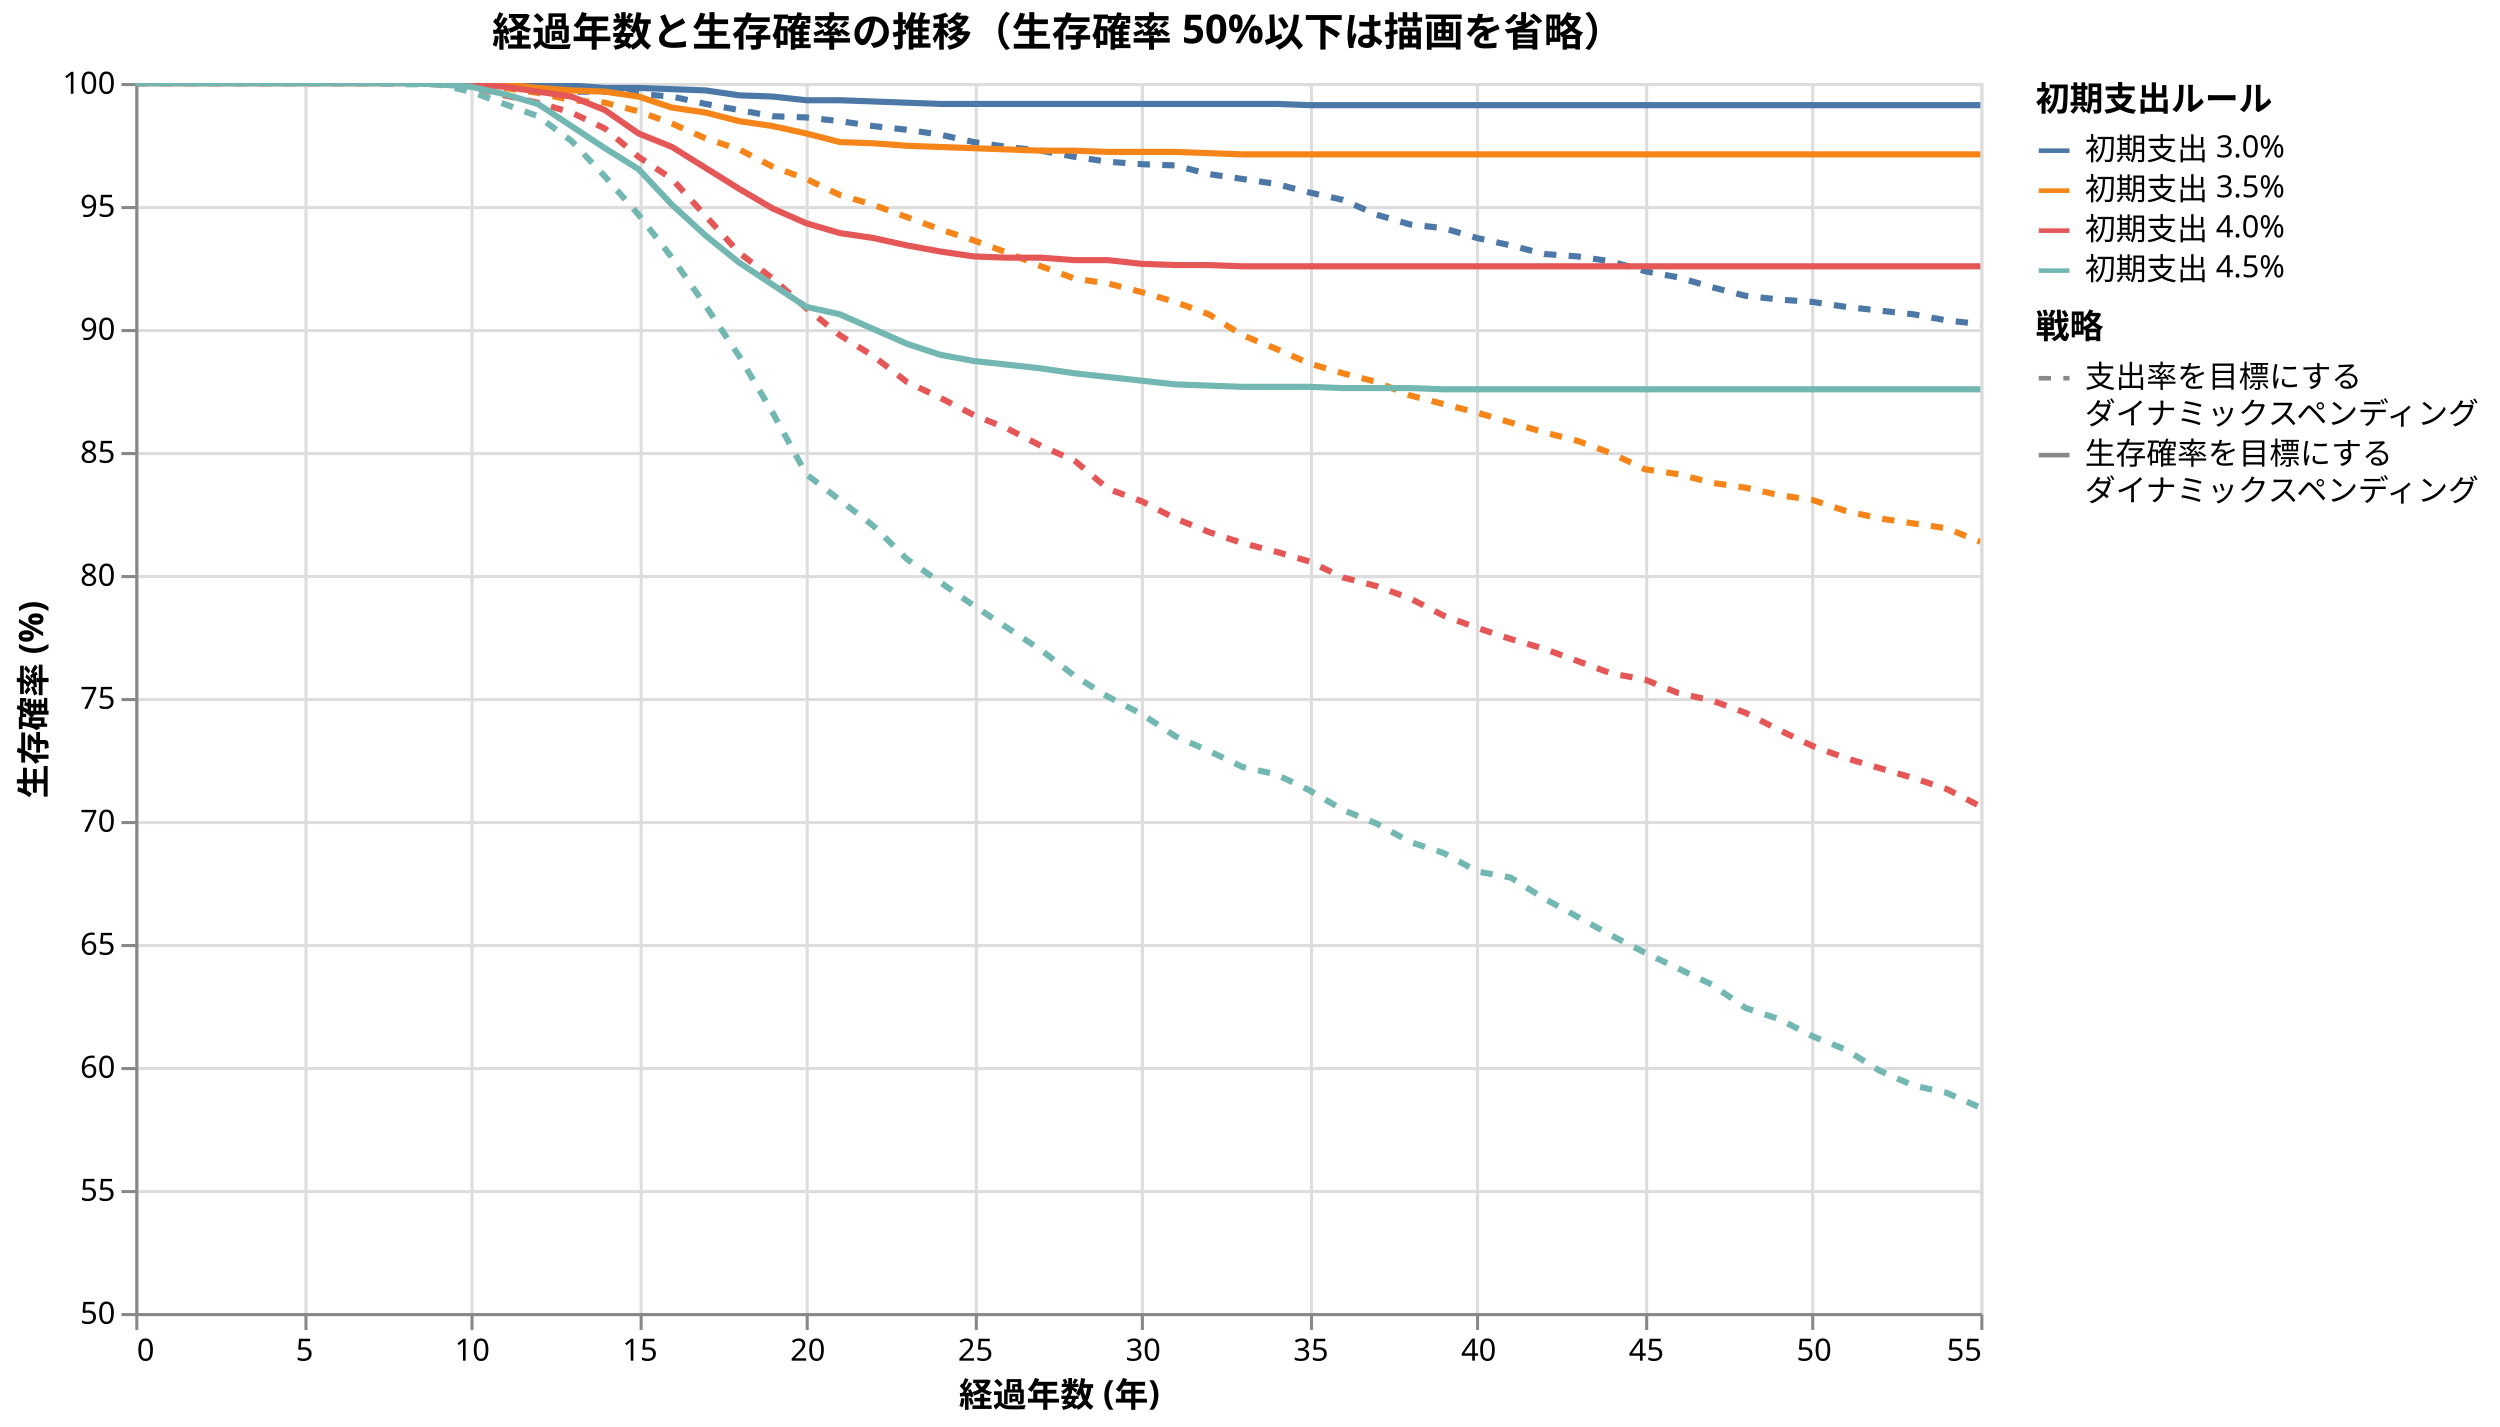
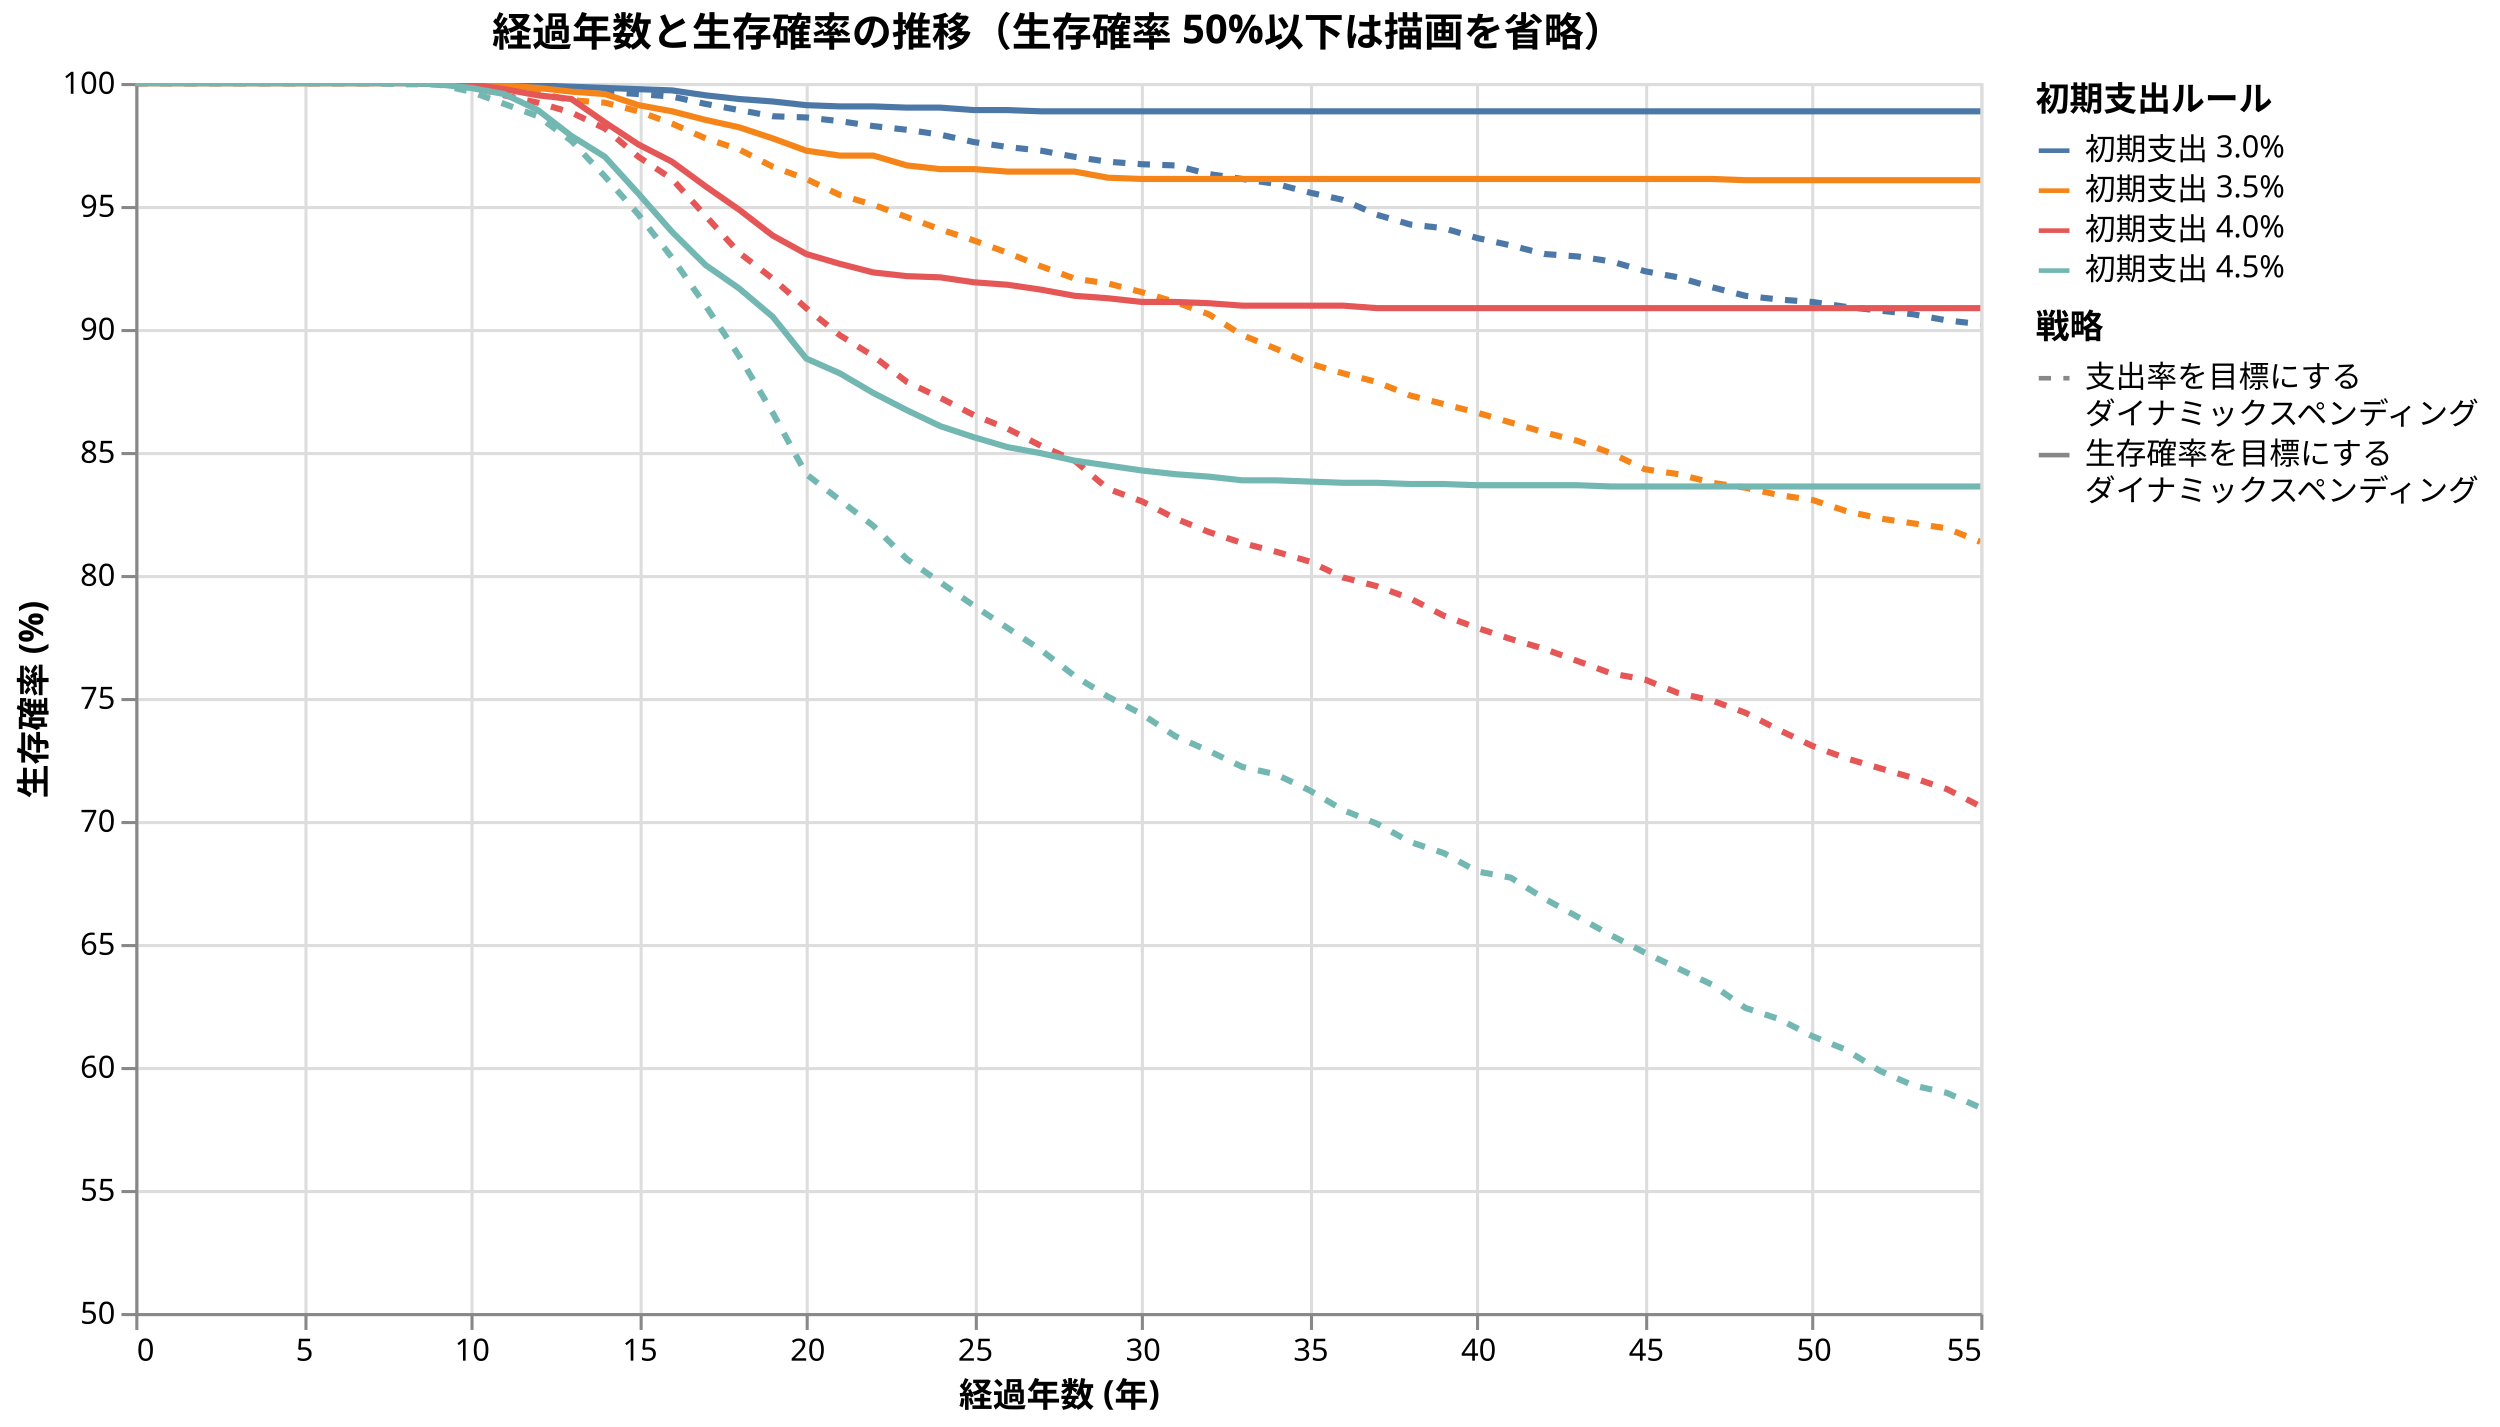
<svg xmlns="http://www.w3.org/2000/svg" version="1.1" class="marks" width="813" height="464" viewBox="0 0 813 464">
  <rect width="813" height="464" fill="white" />
  <g fill="none" stroke-miterlimit="10" transform="translate(44,27)">
    <g class="mark-group role-frame root" role="graphics-object" aria-roledescription="group mark container">
      <g transform="translate(0,0)">
        <path class="background" aria-hidden="true" d="M0.5,0.5h600v400h-600Z" stroke="#ddd" />
        <g>
          <g class="mark-group role-axis" aria-hidden="true">
            <g transform="translate(0.5,400.5)">
              <path class="background" aria-hidden="true" d="M0,0h0v0h0Z" pointer-events="none" />
              <g>
                <g class="mark-rule role-axis-grid" pointer-events="none">
                  <line transform="translate(0,-400)" x2="0" y2="400" stroke="#ddd" stroke-width="1" opacity="1" />
                  <line transform="translate(55,-400)" x2="0" y2="400" stroke="#ddd" stroke-width="1" opacity="1" />
                  <line transform="translate(109,-400)" x2="0" y2="400" stroke="#ddd" stroke-width="1" opacity="1" />
                  <line transform="translate(164,-400)" x2="0" y2="400" stroke="#ddd" stroke-width="1" opacity="1" />
                  <line transform="translate(218,-400)" x2="0" y2="400" stroke="#ddd" stroke-width="1" opacity="1" />
                  <line transform="translate(273,-400)" x2="0" y2="400" stroke="#ddd" stroke-width="1" opacity="1" />
                  <line transform="translate(327,-400)" x2="0" y2="400" stroke="#ddd" stroke-width="1" opacity="1" />
                  <line transform="translate(382,-400)" x2="0" y2="400" stroke="#ddd" stroke-width="1" opacity="1" />
                  <line transform="translate(436,-400)" x2="0" y2="400" stroke="#ddd" stroke-width="1" opacity="1" />
                  <line transform="translate(491,-400)" x2="0" y2="400" stroke="#ddd" stroke-width="1" opacity="1" />
                  <line transform="translate(545,-400)" x2="0" y2="400" stroke="#ddd" stroke-width="1" opacity="1" />
                  <line transform="translate(600,-400)" x2="0" y2="400" stroke="#ddd" stroke-width="1" opacity="1" />
                </g>
              </g>
              <path class="foreground" aria-hidden="true" d="" pointer-events="none" display="none" />
            </g>
          </g>
          <g class="mark-group role-axis" aria-hidden="true">
            <g transform="translate(0.5,0.5)">
              <path class="background" aria-hidden="true" d="M0,0h0v0h0Z" pointer-events="none" />
              <g>
                <g class="mark-rule role-axis-grid" pointer-events="none">
                  <line transform="translate(0,400)" x2="600" y2="0" stroke="#ddd" stroke-width="1" opacity="1" />
                  <line transform="translate(0,360)" x2="600" y2="0" stroke="#ddd" stroke-width="1" opacity="1" />
                  <line transform="translate(0,320)" x2="600" y2="0" stroke="#ddd" stroke-width="1" opacity="1" />
                  <line transform="translate(0,280)" x2="600" y2="0" stroke="#ddd" stroke-width="1" opacity="1" />
                  <line transform="translate(0,240)" x2="600" y2="0" stroke="#ddd" stroke-width="1" opacity="1" />
                  <line transform="translate(0,200)" x2="600" y2="0" stroke="#ddd" stroke-width="1" opacity="1" />
                  <line transform="translate(0,160)" x2="600" y2="0" stroke="#ddd" stroke-width="1" opacity="1" />
                  <line transform="translate(0,120)" x2="600" y2="0" stroke="#ddd" stroke-width="1" opacity="1" />
                  <line transform="translate(0,80)" x2="600" y2="0" stroke="#ddd" stroke-width="1" opacity="1" />
                  <line transform="translate(0,40)" x2="600" y2="0" stroke="#ddd" stroke-width="1" opacity="1" />
                  <line transform="translate(0,0)" x2="600" y2="0" stroke="#ddd" stroke-width="1" opacity="1" />
                </g>
              </g>
              <path class="foreground" aria-hidden="true" d="" pointer-events="none" display="none" />
            </g>
          </g>
          <g class="mark-group role-axis" role="graphics-symbol" aria-roledescription="axis" aria-label="X-axis titled '経過年数 (年)' for a linear scale with values from 0 to 55">
            <g transform="translate(0.5,400.5)">
              <path class="background" aria-hidden="true" d="M0,0h0v0h0Z" pointer-events="none" />
              <g>
                <g class="mark-rule role-axis-tick" pointer-events="none">
                  <line transform="translate(0,0)" x2="0" y2="5" stroke="#888" stroke-width="1" opacity="1" />
                  <line transform="translate(55,0)" x2="0" y2="5" stroke="#888" stroke-width="1" opacity="1" />
                  <line transform="translate(109,0)" x2="0" y2="5" stroke="#888" stroke-width="1" opacity="1" />
                  <line transform="translate(164,0)" x2="0" y2="5" stroke="#888" stroke-width="1" opacity="1" />
                  <line transform="translate(218,0)" x2="0" y2="5" stroke="#888" stroke-width="1" opacity="1" />
                  <line transform="translate(273,0)" x2="0" y2="5" stroke="#888" stroke-width="1" opacity="1" />
                  <line transform="translate(327,0)" x2="0" y2="5" stroke="#888" stroke-width="1" opacity="1" />
                  <line transform="translate(382,0)" x2="0" y2="5" stroke="#888" stroke-width="1" opacity="1" />
                  <line transform="translate(436,0)" x2="0" y2="5" stroke="#888" stroke-width="1" opacity="1" />
                  <line transform="translate(491,0)" x2="0" y2="5" stroke="#888" stroke-width="1" opacity="1" />
                  <line transform="translate(545,0)" x2="0" y2="5" stroke="#888" stroke-width="1" opacity="1" />
                  <line transform="translate(600,0)" x2="0" y2="5" stroke="#888" stroke-width="1" opacity="1" />
                </g>
                <g class="mark-text role-axis-label" pointer-events="none">
                  <text text-anchor="start" transform="translate(0,15)" font-family="sans-serif" font-size="10px" fill="#000" opacity="1">0</text>
                  <text text-anchor="middle" transform="translate(54.54545,15)" font-family="sans-serif" font-size="10px" fill="#000" opacity="1">5</text>
                  <text text-anchor="middle" transform="translate(109.0909,15)" font-family="sans-serif" font-size="10px" fill="#000" opacity="1">10</text>
                  <text text-anchor="middle" transform="translate(163.6364,15)" font-family="sans-serif" font-size="10px" fill="#000" opacity="1">15</text>
                  <text text-anchor="middle" transform="translate(218.1818,15)" font-family="sans-serif" font-size="10px" fill="#000" opacity="1">20</text>
                  <text text-anchor="middle" transform="translate(272.7273,15)" font-family="sans-serif" font-size="10px" fill="#000" opacity="1">25</text>
                  <text text-anchor="middle" transform="translate(327.2727,15)" font-family="sans-serif" font-size="10px" fill="#000" opacity="1">30</text>
                  <text text-anchor="middle" transform="translate(381.8182,15)" font-family="sans-serif" font-size="10px" fill="#000" opacity="1">35</text>
                  <text text-anchor="middle" transform="translate(436.3636,15)" font-family="sans-serif" font-size="10px" fill="#000" opacity="1">40</text>
                  <text text-anchor="middle" transform="translate(490.9091,15)" font-family="sans-serif" font-size="10px" fill="#000" opacity="1">45</text>
                  <text text-anchor="middle" transform="translate(545.4545,15)" font-family="sans-serif" font-size="10px" fill="#000" opacity="1">50</text>
                  <text text-anchor="end" transform="translate(600,15)" font-family="sans-serif" font-size="10px" fill="#000" opacity="1">55</text>
                </g>
                <g class="mark-rule role-axis-domain" pointer-events="none">
                  <line transform="translate(0,0)" x2="600" y2="0" stroke="#888" stroke-width="1" opacity="1" />
                </g>
                <g class="mark-text role-axis-title" pointer-events="none">
                  <text text-anchor="middle" transform="translate(300,30)" font-family="sans-serif" font-size="11px" font-weight="bold" fill="#000" opacity="1">経過年数 (年)</text>
                </g>
              </g>
              <path class="foreground" aria-hidden="true" d="" pointer-events="none" display="none" />
            </g>
          </g>
          <g class="mark-group role-axis" role="graphics-symbol" aria-roledescription="axis" aria-label="Y-axis titled '生存確率 (%)' for a linear scale with values from 50 to 100">
            <g transform="translate(0.5,0.5)">
              <path class="background" aria-hidden="true" d="M0,0h0v0h0Z" pointer-events="none" />
              <g>
                <g class="mark-rule role-axis-tick" pointer-events="none">
                  <line transform="translate(0,400)" x2="-5" y2="0" stroke="#888" stroke-width="1" opacity="1" />
                  <line transform="translate(0,360)" x2="-5" y2="0" stroke="#888" stroke-width="1" opacity="1" />
                  <line transform="translate(0,320)" x2="-5" y2="0" stroke="#888" stroke-width="1" opacity="1" />
                  <line transform="translate(0,280)" x2="-5" y2="0" stroke="#888" stroke-width="1" opacity="1" />
                  <line transform="translate(0,240)" x2="-5" y2="0" stroke="#888" stroke-width="1" opacity="1" />
                  <line transform="translate(0,200)" x2="-5" y2="0" stroke="#888" stroke-width="1" opacity="1" />
                  <line transform="translate(0,160)" x2="-5" y2="0" stroke="#888" stroke-width="1" opacity="1" />
                  <line transform="translate(0,120)" x2="-5" y2="0" stroke="#888" stroke-width="1" opacity="1" />
                  <line transform="translate(0,80)" x2="-5" y2="0" stroke="#888" stroke-width="1" opacity="1" />
                  <line transform="translate(0,40)" x2="-5" y2="0" stroke="#888" stroke-width="1" opacity="1" />
                  <line transform="translate(0,0)" x2="-5" y2="0" stroke="#888" stroke-width="1" opacity="1" />
                </g>
                <g class="mark-text role-axis-label" pointer-events="none">
                  <text text-anchor="end" transform="translate(-7,403)" font-family="sans-serif" font-size="10px" fill="#000" opacity="1">50</text>
                  <text text-anchor="end" transform="translate(-7,363)" font-family="sans-serif" font-size="10px" fill="#000" opacity="1">55</text>
                  <text text-anchor="end" transform="translate(-7,323)" font-family="sans-serif" font-size="10px" fill="#000" opacity="1">60</text>
                  <text text-anchor="end" transform="translate(-7,283)" font-family="sans-serif" font-size="10px" fill="#000" opacity="1">65</text>
                  <text text-anchor="end" transform="translate(-7,243)" font-family="sans-serif" font-size="10px" fill="#000" opacity="1">70</text>
                  <text text-anchor="end" transform="translate(-7,203)" font-family="sans-serif" font-size="10px" fill="#000" opacity="1">75</text>
                  <text text-anchor="end" transform="translate(-7,163)" font-family="sans-serif" font-size="10px" fill="#000" opacity="1">80</text>
                  <text text-anchor="end" transform="translate(-7,123)" font-family="sans-serif" font-size="10px" fill="#000" opacity="1">85</text>
                  <text text-anchor="end" transform="translate(-7,83)" font-family="sans-serif" font-size="10px" fill="#000" opacity="1">90</text>
                  <text text-anchor="end" transform="translate(-7,43)" font-family="sans-serif" font-size="10px" fill="#000" opacity="1">95</text>
                  <text text-anchor="end" transform="translate(-7,3)" font-family="sans-serif" font-size="10px" fill="#000" opacity="1">100</text>
                </g>
                <g class="mark-rule role-axis-domain" pointer-events="none">
                  <line transform="translate(0,400)" x2="0" y2="-400" stroke="#888" stroke-width="1" opacity="1" />
                </g>
                <g class="mark-text role-axis-title" pointer-events="none">
                  <text text-anchor="middle" transform="translate(-27.68457,200) rotate(-90) translate(0,-2)" font-family="sans-serif" font-size="11px" font-weight="bold" fill="#000" opacity="1">生存確率 (%)</text>
                </g>
              </g>
              <path class="foreground" aria-hidden="true" d="" pointer-events="none" display="none" />
            </g>
          </g>
          <g class="mark-group role-scope pathgroup" role="graphics-object" aria-roledescription="group mark container">
            <g transform="translate(0,0)">
              <path class="background" aria-hidden="true" d="M0,0h600v400h-600Z" />
              <g>
                <g class="mark-line role-mark marks" clip-path="url(#clip1)" role="graphics-object" aria-roledescription="line mark container">
                  <path aria-label="経過年数 (年): 0; 生存確率 (%): 100; 初期支出ルール: 初期支出 3.0%; 戦略: 支出率を目標にする@ダイナミックスペンディング; year: 0; rule: 3; strategy_jp: 支出率を目標にする@ダイナミックスペンディング; Survival Probability (%): 100.0" role="graphics-symbol" aria-roledescription="line mark" d="M0,0L10.909,0L21.818,0L32.727,0L43.636,0L54.545,0L65.455,0L76.364,0L87.273,0L98.182,0L109.091,0L120,0.8L130.909,0.8L141.818,2.8L152.727,2.8L163.636,3.6L174.545,4.4L185.455,6.8L196.364,8.8L207.273,10.8L218.182,11.2L229.091,12.4L240,14L250.909,15.2L261.818,16.8L272.727,19.2L283.636,20.8L294.545,22L305.455,24L316.364,25.6L327.273,26.4L338.182,26.8L349.091,29.6L360,31.2L370.909,32.8L381.818,35.6L392.727,38L403.636,42.8L414.545,46L425.455,47.2L436.364,50.4L447.273,52.8L458.182,55.6L469.091,56.4L480,58L490.909,61.2L501.818,63.2L512.727,66.4L523.636,69.2L534.545,70.4L545.455,71.2L556.364,72.8L567.273,74L578.182,75.2L589.091,77.2L600,78.4" stroke="#4c78a8" stroke-width="2" stroke-dasharray="4,4" />
                </g>
              </g>
              <path class="foreground" aria-hidden="true" d="" display="none" />
            </g>
            <g transform="translate(0,0)">
              <path class="background" aria-hidden="true" d="M0,0h600v400h-600Z" />
              <g>
                <g class="mark-line role-mark marks" clip-path="url(#clip2)" role="graphics-object" aria-roledescription="line mark container">
-                   <path aria-label="経過年数 (年): 0; 生存確率 (%): 100; 初期支出ルール: 初期支出 3.0%; 戦略: 生存確率を目標にする@ダイナミックスペンディング; year: 0; rule: 3; strategy_jp: 生存確率を目標にする@ダイナミックスペンディング; Survival Probability (%): 100.0" role="graphics-symbol" aria-roledescription="line mark" d="M0,0L10.909,0L21.818,0L32.727,0L43.636,0L54.545,0L65.455,0L76.364,0L87.273,0L98.182,0L109.091,0L120,0L130.909,0.4L141.818,0.8L152.727,1.6L163.636,1.6L174.545,2L185.455,2.4L196.364,4L207.273,4.4L218.182,5.6L229.091,5.6L240,6L250.909,6.4L261.818,6.8L272.727,6.8L283.636,6.8L294.545,6.8L305.455,6.8L316.364,6.8L327.273,6.8L338.182,6.8L349.091,6.8L360,6.8L370.909,6.8L381.818,7.2L392.727,7.2L403.636,7.2L414.545,7.2L425.455,7.2L436.364,7.2L447.273,7.2L458.182,7.2L469.091,7.2L480,7.2L490.909,7.2L501.818,7.2L512.727,7.2L523.636,7.2L534.545,7.2L545.455,7.2L556.364,7.2L567.273,7.2L578.182,7.2L589.091,7.2L600,7.2" stroke="#4c78a8" stroke-width="2" stroke-dasharray="0,0" />
+                   <path aria-label="経過年数 (年): 0; 生存確率 (%): 100; 初期支出ルール: 初期支出 3.0%; 戦略: 生存確率を目標にする@ダイナミックスペンディング; year: 0; rule: 3; strategy_jp: 生存確率を目標にする@ダイナミックスペンディング; Survival Probability (%): 100.0" role="graphics-symbol" aria-roledescription="line mark" d="M0,0L10.909,0L21.818,0L32.727,0L43.636,0L54.545,0L65.455,0L76.364,0L87.273,0L98.182,0L109.091,0L120,0L130.909,0.8L141.818,1.2L152.727,1.6L163.636,2L174.545,2.4L185.455,4L196.364,5.2L207.273,6L218.182,7.2L229.091,7.6L240,7.6L250.909,8L261.818,8L272.727,8.8L283.636,8.8L294.545,9.2L305.455,9.2L316.364,9.2L327.273,9.2L338.182,9.2L349.091,9.2L360,9.2L370.909,9.2L381.818,9.2L392.727,9.2L403.636,9.2L414.545,9.2L425.455,9.2L436.364,9.2L447.273,9.2L458.182,9.2L469.091,9.2L480,9.2L490.909,9.2L501.818,9.2L512.727,9.2L523.636,9.2L534.545,9.2L545.455,9.2L556.364,9.2L567.273,9.2L578.182,9.2L589.091,9.2L600,9.2" stroke="#4c78a8" stroke-width="2" stroke-dasharray="0,0" />
                </g>
              </g>
              <path class="foreground" aria-hidden="true" d="" display="none" />
            </g>
            <g transform="translate(0,0)">
              <path class="background" aria-hidden="true" d="M0,0h600v400h-600Z" />
              <g>
                <g class="mark-line role-mark marks" clip-path="url(#clip3)" role="graphics-object" aria-roledescription="line mark container">
                  <path aria-label="経過年数 (年): 0; 生存確率 (%): 100; 初期支出ルール: 初期支出 3.5%; 戦略: 支出率を目標にする@ダイナミックスペンディング; year: 0; rule: 3.5; strategy_jp: 支出率を目標にする@ダイナミックスペンディング; Survival Probability (%): 100.0" role="graphics-symbol" aria-roledescription="line mark" d="M0,0L10.909,0L21.818,0L32.727,0L43.636,0L54.545,0L65.455,0L76.364,0L87.273,0L98.182,0L109.091,0.4L120,1.6L130.909,3.2L141.818,5.6L152.727,6.4L163.636,9.2L174.545,13.2L185.455,18L196.364,21.6L207.273,27.2L218.182,31.2L229.091,36.4L240,39.6L250.909,43.6L261.818,47.6L272.727,51.2L283.636,55.2L294.545,59.6L305.455,63.6L316.364,65.2L327.273,68L338.182,71.2L349.091,75.2L360,82L370.909,86.4L381.818,91.2L392.727,94.4L403.636,97.2L414.545,101.6L425.455,104.4L436.364,107.2L447.273,110.4L458.182,113.6L469.091,116.4L480,120.4L490.909,125.6L501.818,127.2L512.727,130L523.636,131.6L534.545,134L545.455,135.6L556.364,139.2L567.273,141.6L578.182,143.2L589.091,144.8L600,149.2" stroke="#f58518" stroke-width="2" stroke-dasharray="4,4" />
                </g>
              </g>
              <path class="foreground" aria-hidden="true" d="" display="none" />
            </g>
            <g transform="translate(0,0)">
              <path class="background" aria-hidden="true" d="M0,0h600v400h-600Z" />
              <g>
                <g class="mark-line role-mark marks" clip-path="url(#clip4)" role="graphics-object" aria-roledescription="line mark container">
-                   <path aria-label="経過年数 (年): 0; 生存確率 (%): 100; 初期支出ルール: 初期支出 3.5%; 戦略: 生存確率を目標にする@ダイナミックスペンディング; year: 0; rule: 3.5; strategy_jp: 生存確率を目標にする@ダイナミックスペンディング; Survival Probability (%): 100.0" role="graphics-symbol" aria-roledescription="line mark" d="M0,0L10.909,0L21.818,0L32.727,0L43.636,0L54.545,0L65.455,0L76.364,0L87.273,0L98.182,0L109.091,0L120,0.4L130.909,1.6L141.818,2.4L152.727,2.8L163.636,4.4L174.545,8L185.455,9.6L196.364,12.4L207.273,14L218.182,16.4L229.091,19.2L240,19.6L250.909,20.4L261.818,20.8L272.727,21.2L283.636,21.6L294.545,22L305.455,22L316.364,22.4L327.273,22.4L338.182,22.4L349.091,22.8L360,23.2L370.909,23.2L381.818,23.2L392.727,23.2L403.636,23.2L414.545,23.2L425.455,23.2L436.364,23.2L447.273,23.2L458.182,23.2L469.091,23.2L480,23.2L490.909,23.2L501.818,23.2L512.727,23.2L523.636,23.2L534.545,23.2L545.455,23.2L556.364,23.2L567.273,23.2L578.182,23.2L589.091,23.2L600,23.2" stroke="#f58518" stroke-width="2" stroke-dasharray="0,0" />
+                   <path aria-label="経過年数 (年): 0; 生存確率 (%): 100; 初期支出ルール: 初期支出 3.5%; 戦略: 生存確率を目標にする@ダイナミックスペンディング; year: 0; rule: 3.5; strategy_jp: 生存確率を目標にする@ダイナミックスペンディング; Survival Probability (%): 100.0" role="graphics-symbol" aria-roledescription="line mark" d="M0,0L10.909,0L21.818,0L32.727,0L43.636,0L54.545,0L65.455,0L76.364,0L87.273,0L98.182,0L109.091,0.4L120,0.8L130.909,1.6L141.818,2.8L152.727,3.6L163.636,7.2L174.545,9.2L185.455,12L196.364,14.4L207.273,18L218.182,22L229.091,23.6L240,23.6L250.909,26.8L261.818,28L272.727,28L283.636,28.8L294.545,28.8L305.455,28.8L316.364,30.8L327.273,31.2L338.182,31.2L349.091,31.2L360,31.2L370.909,31.2L381.818,31.2L392.727,31.2L403.636,31.2L414.545,31.2L425.455,31.2L436.364,31.2L447.273,31.2L458.182,31.2L469.091,31.2L480,31.2L490.909,31.2L501.818,31.2L512.727,31.2L523.636,31.6L534.545,31.6L545.455,31.6L556.364,31.6L567.273,31.6L578.182,31.6L589.091,31.6L600,31.6" stroke="#f58518" stroke-width="2" stroke-dasharray="0,0" />
                </g>
              </g>
              <path class="foreground" aria-hidden="true" d="" display="none" />
            </g>
            <g transform="translate(0,0)">
              <path class="background" aria-hidden="true" d="M0,0h600v400h-600Z" />
              <g>
                <g class="mark-line role-mark marks" clip-path="url(#clip5)" role="graphics-object" aria-roledescription="line mark container">
                  <path aria-label="経過年数 (年): 0; 生存確率 (%): 100; 初期支出ルール: 初期支出 4.0%; 戦略: 支出率を目標にする@ダイナミックスペンディング; year: 0; rule: 4; strategy_jp: 支出率を目標にする@ダイナミックスペンディング; Survival Probability (%): 100.0" role="graphics-symbol" aria-roledescription="line mark" d="M0,0L10.909,0L21.818,0L32.727,0L43.636,0L54.545,0L65.455,0L76.364,0L87.273,0L98.182,0.4L109.091,1.2L120,4L130.909,6.4L141.818,9.6L152.727,14.8L163.636,24L174.545,31.2L185.455,43.2L196.364,55.2L207.273,63.6L218.182,73.2L229.091,82L240,88.8L250.909,97.2L261.818,102.4L272.727,108L283.636,112.4L294.545,118L305.455,122.8L316.364,132L327.273,136L338.182,141.6L349.091,146L360,149.6L370.909,152.4L381.818,155.6L392.727,160.8L403.636,163.6L414.545,167.6L425.455,173.2L436.364,177.2L447.273,180.8L458.182,184L469.091,188L480,192L490.909,194L501.818,198.4L512.727,200.8L523.636,204.8L534.545,210.4L545.455,215.6L556.364,219.6L567.273,222.8L578.182,226L589.091,229.6L600,235.2" stroke="#e45756" stroke-width="2" stroke-dasharray="4,4" />
                </g>
              </g>
              <path class="foreground" aria-hidden="true" d="" display="none" />
            </g>
            <g transform="translate(0,0)">
              <path class="background" aria-hidden="true" d="M0,0h600v400h-600Z" />
              <g>
                <g class="mark-line role-mark marks" clip-path="url(#clip6)" role="graphics-object" aria-roledescription="line mark container">
-                   <path aria-label="経過年数 (年): 0; 生存確率 (%): 100; 初期支出ルール: 初期支出 4.0%; 戦略: 生存確率を目標にする@ダイナミックスペンディング; year: 0; rule: 4; strategy_jp: 生存確率を目標にする@ダイナミックスペンディング; Survival Probability (%): 100.0" role="graphics-symbol" aria-roledescription="line mark" d="M0,0L10.909,0L21.818,0L32.727,0L43.636,0L54.545,0L65.455,0L76.364,0L87.273,0L98.182,0L109.091,0.4L120,1.2L130.909,2.8L141.818,4.4L152.727,8.8L163.636,16.4L174.545,20.8L185.455,27.6L196.364,34.4L207.273,40.8L218.182,45.6L229.091,48.8L240,50.4L250.909,52.8L261.818,54.8L272.727,56.4L283.636,56.8L294.545,56.8L305.455,57.6L316.364,57.6L327.273,58.8L338.182,59.2L349.091,59.2L360,59.6L370.909,59.6L381.818,59.6L392.727,59.6L403.636,59.6L414.545,59.6L425.455,59.6L436.364,59.6L447.273,59.6L458.182,59.6L469.091,59.6L480,59.6L490.909,59.6L501.818,59.6L512.727,59.6L523.636,59.6L534.545,59.6L545.455,59.6L556.364,59.6L567.273,59.6L578.182,59.6L589.091,59.6L600,59.6" stroke="#e45756" stroke-width="2" stroke-dasharray="0,0" />
+                   <path aria-label="経過年数 (年): 0; 生存確率 (%): 100; 初期支出ルール: 初期支出 4.0%; 戦略: 生存確率を目標にする@ダイナミックスペンディング; year: 0; rule: 4; strategy_jp: 生存確率を目標にする@ダイナミックスペンディング; Survival Probability (%): 100.0" role="graphics-symbol" aria-roledescription="line mark" d="M0,0L10.909,0L21.818,0L32.727,0L43.636,0L54.545,0L65.455,0L76.364,0L87.273,0L98.182,0.4L109.091,0.4L120,2L130.909,4L141.818,5.2L152.727,12.8L163.636,20L174.545,25.6L185.455,33.6L196.364,41.2L207.273,49.6L218.182,55.6L229.091,58.8L240,61.6L250.909,62.8L261.818,63.2L272.727,64.8L283.636,65.6L294.545,67.2L305.455,69.2L316.364,70L327.273,71.2L338.182,71.2L349.091,71.6L360,72.4L370.909,72.4L381.818,72.4L392.727,72.4L403.636,73.2L414.545,73.2L425.455,73.2L436.364,73.2L447.273,73.2L458.182,73.2L469.091,73.2L480,73.2L490.909,73.2L501.818,73.2L512.727,73.2L523.636,73.2L534.545,73.2L545.455,73.2L556.364,73.2L567.273,73.2L578.182,73.2L589.091,73.2L600,73.2" stroke="#e45756" stroke-width="2" stroke-dasharray="0,0" />
                </g>
              </g>
              <path class="foreground" aria-hidden="true" d="" display="none" />
            </g>
            <g transform="translate(0,0)">
              <path class="background" aria-hidden="true" d="M0,0h600v400h-600Z" />
              <g>
                <g class="mark-line role-mark marks" clip-path="url(#clip7)" role="graphics-object" aria-roledescription="line mark container">
                  <path aria-label="経過年数 (年): 0; 生存確率 (%): 100; 初期支出ルール: 初期支出 4.5%; 戦略: 支出率を目標にする@ダイナミックスペンディング; year: 0; rule: 4.5; strategy_jp: 支出率を目標にする@ダイナミックスペンディング; Survival Probability (%): 100.0" role="graphics-symbol" aria-roledescription="line mark" d="M0,0L10.909,0L21.818,0L32.727,0L43.636,0L54.545,0L65.455,0L76.364,0L87.273,0.4L98.182,0.4L109.091,2.8L120,6.8L130.909,10.8L141.818,18.8L152.727,30.4L163.636,42.8L174.545,56.8L185.455,72.4L196.364,88.8L207.273,107.2L218.182,127.2L229.091,135.6L240,144L250.909,154.8L261.818,162.4L272.727,170L283.636,177.2L294.545,184.4L305.455,192.8L316.364,199.6L327.273,205.2L338.182,212.4L349.091,217.2L360,222.4L370.909,224.8L381.818,230L392.727,236.4L403.636,240.8L414.545,246.8L425.455,250.4L436.364,256.4L447.273,258.4L458.182,265.2L469.091,271.2L480,277.2L490.909,282.8L501.818,288L512.727,293.2L523.636,300.8L534.545,304.4L545.455,310L556.364,314.4L567.273,321.2L578.182,326L589.091,328.4L600,333.2" stroke="#72b7b2" stroke-width="2" stroke-dasharray="4,4" />
                </g>
              </g>
              <path class="foreground" aria-hidden="true" d="" display="none" />
            </g>
            <g transform="translate(0,0)">
              <path class="background" aria-hidden="true" d="M0,0h600v400h-600Z" />
              <g>
                <g class="mark-line role-mark marks" clip-path="url(#clip8)" role="graphics-object" aria-roledescription="line mark container">
-                   <path aria-label="経過年数 (年): 0; 生存確率 (%): 100; 初期支出ルール: 初期支出 4.5%; 戦略: 生存確率を目標にする@ダイナミックスペンディング; year: 0; rule: 4.5; strategy_jp: 生存確率を目標にする@ダイナミックスペンディング; Survival Probability (%): 100.0" role="graphics-symbol" aria-roledescription="line mark" d="M0,0L10.909,0L21.818,0L32.727,0L43.636,0L54.545,0L65.455,0L76.364,0L87.273,0L98.182,0.4L109.091,1.2L120,3.6L130.909,6.8L141.818,14L152.727,21.2L163.636,28L174.545,39.6L185.455,49.6L196.364,58.4L207.273,65.6L218.182,72.8L229.091,75.2L240,80L250.909,84.8L261.818,88.4L272.727,90.4L283.636,91.6L294.545,92.8L305.455,94.4L316.364,95.6L327.273,96.8L338.182,98L349.091,98.4L360,98.8L370.909,98.8L381.818,98.8L392.727,99.2L403.636,99.2L414.545,99.2L425.455,99.6L436.364,99.6L447.273,99.6L458.182,99.6L469.091,99.6L480,99.6L490.909,99.6L501.818,99.6L512.727,99.6L523.636,99.6L534.545,99.6L545.455,99.6L556.364,99.6L567.273,99.6L578.182,99.6L589.091,99.6L600,99.6" stroke="#72b7b2" stroke-width="2" stroke-dasharray="0,0" />
+                   <path aria-label="経過年数 (年): 0; 生存確率 (%): 100; 初期支出ルール: 初期支出 4.5%; 戦略: 生存確率を目標にする@ダイナミックスペンディング; year: 0; rule: 4.5; strategy_jp: 生存確率を目標にする@ダイナミックスペンディング; Survival Probability (%): 100.0" role="graphics-symbol" aria-roledescription="line mark" d="M0,0L10.909,0L21.818,0L32.727,0L43.636,0L54.545,0L65.455,0L76.364,0L87.273,0L98.182,0.4L109.091,1.6L120,3.6L130.909,8.8L141.818,17.2L152.727,24L163.636,36L174.545,48.4L185.455,59.2L196.364,66.8L207.273,76L218.182,89.6L229.091,94.4L240,100.8L250.909,106.4L261.818,111.6L272.727,115.2L283.636,118.4L294.545,120.4L305.455,122.8L316.364,124.4L327.273,126L338.182,127.2L349.091,128L360,129.2L370.909,129.2L381.818,129.6L392.727,130L403.636,130L414.545,130.4L425.455,130.4L436.364,130.8L447.273,130.8L458.182,130.8L469.091,130.8L480,131.2L490.909,131.2L501.818,131.2L512.727,131.2L523.636,131.2L534.545,131.2L545.455,131.2L556.364,131.2L567.273,131.2L578.182,131.2L589.091,131.2L600,131.2" stroke="#72b7b2" stroke-width="2" stroke-dasharray="0,0" />
                </g>
              </g>
              <path class="foreground" aria-hidden="true" d="" display="none" />
            </g>
          </g>
          <g class="mark-group role-legend" role="graphics-symbol" aria-roledescription="legend" aria-label="Symbol legend titled '初期支出ルール' for stroke color with 4 values: 初期支出 3.0%, 初期支出 3.5%, 初期支出 4.0%, 初期支出 4.5%">
            <g transform="translate(618,0)">
              <path class="background" aria-hidden="true" d="M0,0h82v66h-82Z" pointer-events="none" />
              <g>
                <g class="mark-group role-legend-entry">
                  <g transform="translate(0,16)">
                    <path class="background" aria-hidden="true" d="M0,0h0v0h0Z" pointer-events="none" />
                    <g>
                      <g class="mark-group role-scope" role="graphics-object" aria-roledescription="group mark container">
                        <g transform="translate(0,0)">
                          <path class="background" aria-hidden="true" d="M0,0h81.571v11h-81.571Z" pointer-events="none" opacity="1" />
                          <g>
                            <g class="mark-symbol role-legend-symbol" pointer-events="none">
                              <path transform="translate(6,6)" d="M-5,0L5,0" stroke="#4c78a8" stroke-width="1.5" opacity="1" />
                            </g>
                            <g class="mark-text role-legend-label" pointer-events="none">
                              <text text-anchor="start" transform="translate(16,9)" font-family="sans-serif" font-size="10px" fill="#000" opacity="1">初期支出 3.0%</text>
                            </g>
                          </g>
                          <path class="foreground" aria-hidden="true" d="" pointer-events="none" display="none" />
                        </g>
                        <g transform="translate(0,13)">
                          <path class="background" aria-hidden="true" d="M0,0h81.571v11h-81.571Z" pointer-events="none" opacity="1" />
                          <g>
                            <g class="mark-symbol role-legend-symbol" pointer-events="none">
                              <path transform="translate(6,6)" d="M-5,0L5,0" stroke="#f58518" stroke-width="1.5" opacity="1" />
                            </g>
                            <g class="mark-text role-legend-label" pointer-events="none">
                              <text text-anchor="start" transform="translate(16,9)" font-family="sans-serif" font-size="10px" fill="#000" opacity="1">初期支出 3.5%</text>
                            </g>
                          </g>
                          <path class="foreground" aria-hidden="true" d="" pointer-events="none" display="none" />
                        </g>
                        <g transform="translate(0,26)">
                          <path class="background" aria-hidden="true" d="M0,0h81.571v11h-81.571Z" pointer-events="none" opacity="1" />
                          <g>
                            <g class="mark-symbol role-legend-symbol" pointer-events="none">
                              <path transform="translate(6,6)" d="M-5,0L5,0" stroke="#e45756" stroke-width="1.5" opacity="1" />
                            </g>
                            <g class="mark-text role-legend-label" pointer-events="none">
                              <text text-anchor="start" transform="translate(16,9)" font-family="sans-serif" font-size="10px" fill="#000" opacity="1">初期支出 4.0%</text>
                            </g>
                          </g>
                          <path class="foreground" aria-hidden="true" d="" pointer-events="none" display="none" />
                        </g>
                        <g transform="translate(0,39)">
                          <path class="background" aria-hidden="true" d="M0,0h81.571v11h-81.571Z" pointer-events="none" opacity="1" />
                          <g>
                            <g class="mark-symbol role-legend-symbol" pointer-events="none">
                              <path transform="translate(6,6)" d="M-5,0L5,0" stroke="#72b7b2" stroke-width="1.5" opacity="1" />
                            </g>
                            <g class="mark-text role-legend-label" pointer-events="none">
                              <text text-anchor="start" transform="translate(16,9)" font-family="sans-serif" font-size="10px" fill="#000" opacity="1">初期支出 4.5%</text>
                            </g>
                          </g>
                          <path class="foreground" aria-hidden="true" d="" pointer-events="none" display="none" />
                        </g>
                      </g>
                    </g>
                    <path class="foreground" aria-hidden="true" d="" pointer-events="none" display="none" />
                  </g>
                </g>
                <g class="mark-text role-legend-title" pointer-events="none">
                  <text text-anchor="start" transform="translate(0,9)" font-family="sans-serif" font-size="11px" font-weight="bold" fill="#000" opacity="1">初期支出ルール</text>
                </g>
              </g>
              <path class="foreground" aria-hidden="true" d="" pointer-events="none" display="none" />
            </g>
          </g>
          <g class="mark-group role-legend" role="graphics-symbol" aria-roledescription="legend" aria-label="Symbol legend titled '戦略' for strokeDash with 2 values: 支出率を目標にする@ダイナミックスペンディング, 生存確率を目標にする@ダイナミックスペンディング">
            <g transform="translate(618,74)">
              <path class="background" aria-hidden="true" d="M0,0h146v64h-146Z" pointer-events="none" />
              <g>
                <g class="mark-group role-legend-entry">
                  <g transform="translate(0,16)">
                    <path class="background" aria-hidden="true" d="M0,0h0v0h0Z" pointer-events="none" />
                    <g>
                      <g class="mark-group role-scope" role="graphics-object" aria-roledescription="group mark container">
                        <g transform="translate(0,0)">
                          <path class="background" aria-hidden="true" d="M0,0h146v23h-146Z" pointer-events="none" opacity="1" />
                          <g>
                            <g class="mark-symbol role-legend-symbol" pointer-events="none">
                              <path transform="translate(6,6)" d="M-5,0L5,0" stroke="#888" stroke-width="1.5" stroke-dasharray="4,4" opacity="1" />
                            </g>
                            <g class="mark-text role-legend-label" pointer-events="none">
                              <text text-anchor="start" transform="translate(16,9)" font-family="sans-serif" font-size="10px" fill="#000" opacity="1">
                                <tspan>支出率を目標にする</tspan>
                                <tspan x="0" dy="12">ダイナミックスペンディング</tspan>
                              </text>
                            </g>
                          </g>
                          <path class="foreground" aria-hidden="true" d="" pointer-events="none" display="none" />
                        </g>
                        <g transform="translate(0,25)">
                          <path class="background" aria-hidden="true" d="M0,0h146v23h-146Z" pointer-events="none" opacity="1" />
                          <g>
                            <g class="mark-symbol role-legend-symbol" pointer-events="none">
                              <path transform="translate(6,6)" d="M-5,0L5,0" stroke="#888" stroke-width="1.5" stroke-dasharray="0,0" opacity="1" />
                            </g>
                            <g class="mark-text role-legend-label" pointer-events="none">
                              <text text-anchor="start" transform="translate(16,9)" font-family="sans-serif" font-size="10px" fill="#000" opacity="1">
                                <tspan>生存確率を目標にする</tspan>
                                <tspan x="0" dy="12">ダイナミックスペンディング</tspan>
                              </text>
                            </g>
                          </g>
                          <path class="foreground" aria-hidden="true" d="" pointer-events="none" display="none" />
                        </g>
                      </g>
                    </g>
                    <path class="foreground" aria-hidden="true" d="" pointer-events="none" display="none" />
                  </g>
                </g>
                <g class="mark-text role-legend-title" pointer-events="none">
                  <text text-anchor="start" transform="translate(0,9)" font-family="sans-serif" font-size="11px" font-weight="bold" fill="#000" opacity="1">戦略</text>
                </g>
              </g>
              <path class="foreground" aria-hidden="true" d="" pointer-events="none" display="none" />
            </g>
          </g>
          <g class="mark-group role-title">
            <g transform="translate(300,-22)">
              <path class="background" aria-hidden="true" d="M0,0h0v0h0Z" pointer-events="none" />
              <g>
                <g class="mark-text role-title-text" role="graphics-symbol" aria-roledescription="title" aria-label="Title text '経過年数と生存確率の推移（生存確率 50%以下は描画を省略）'" pointer-events="none">
                  <text text-anchor="middle" transform="translate(0,10)" font-family="sans-serif" font-size="13px" font-weight="bold" fill="#000" opacity="1">経過年数と生存確率の推移（生存確率 50%以下は描画を省略）</text>
                </g>
              </g>
              <path class="foreground" aria-hidden="true" d="" pointer-events="none" display="none" />
            </g>
          </g>
        </g>
        <path class="foreground" aria-hidden="true" d="" display="none" />
      </g>
    </g>
  </g>
  <defs>
    <clipPath id="clip1">
      <rect x="0" y="0" width="600" height="400" />
    </clipPath>
    <clipPath id="clip2">
      <rect x="0" y="0" width="600" height="400" />
    </clipPath>
    <clipPath id="clip3">
      <rect x="0" y="0" width="600" height="400" />
    </clipPath>
    <clipPath id="clip4">
      <rect x="0" y="0" width="600" height="400" />
    </clipPath>
    <clipPath id="clip5">
      <rect x="0" y="0" width="600" height="400" />
    </clipPath>
    <clipPath id="clip6">
      <rect x="0" y="0" width="600" height="400" />
    </clipPath>
    <clipPath id="clip7">
      <rect x="0" y="0" width="600" height="400" />
    </clipPath>
    <clipPath id="clip8">
      <rect x="0" y="0" width="600" height="400" />
    </clipPath>
  </defs>
</svg>
